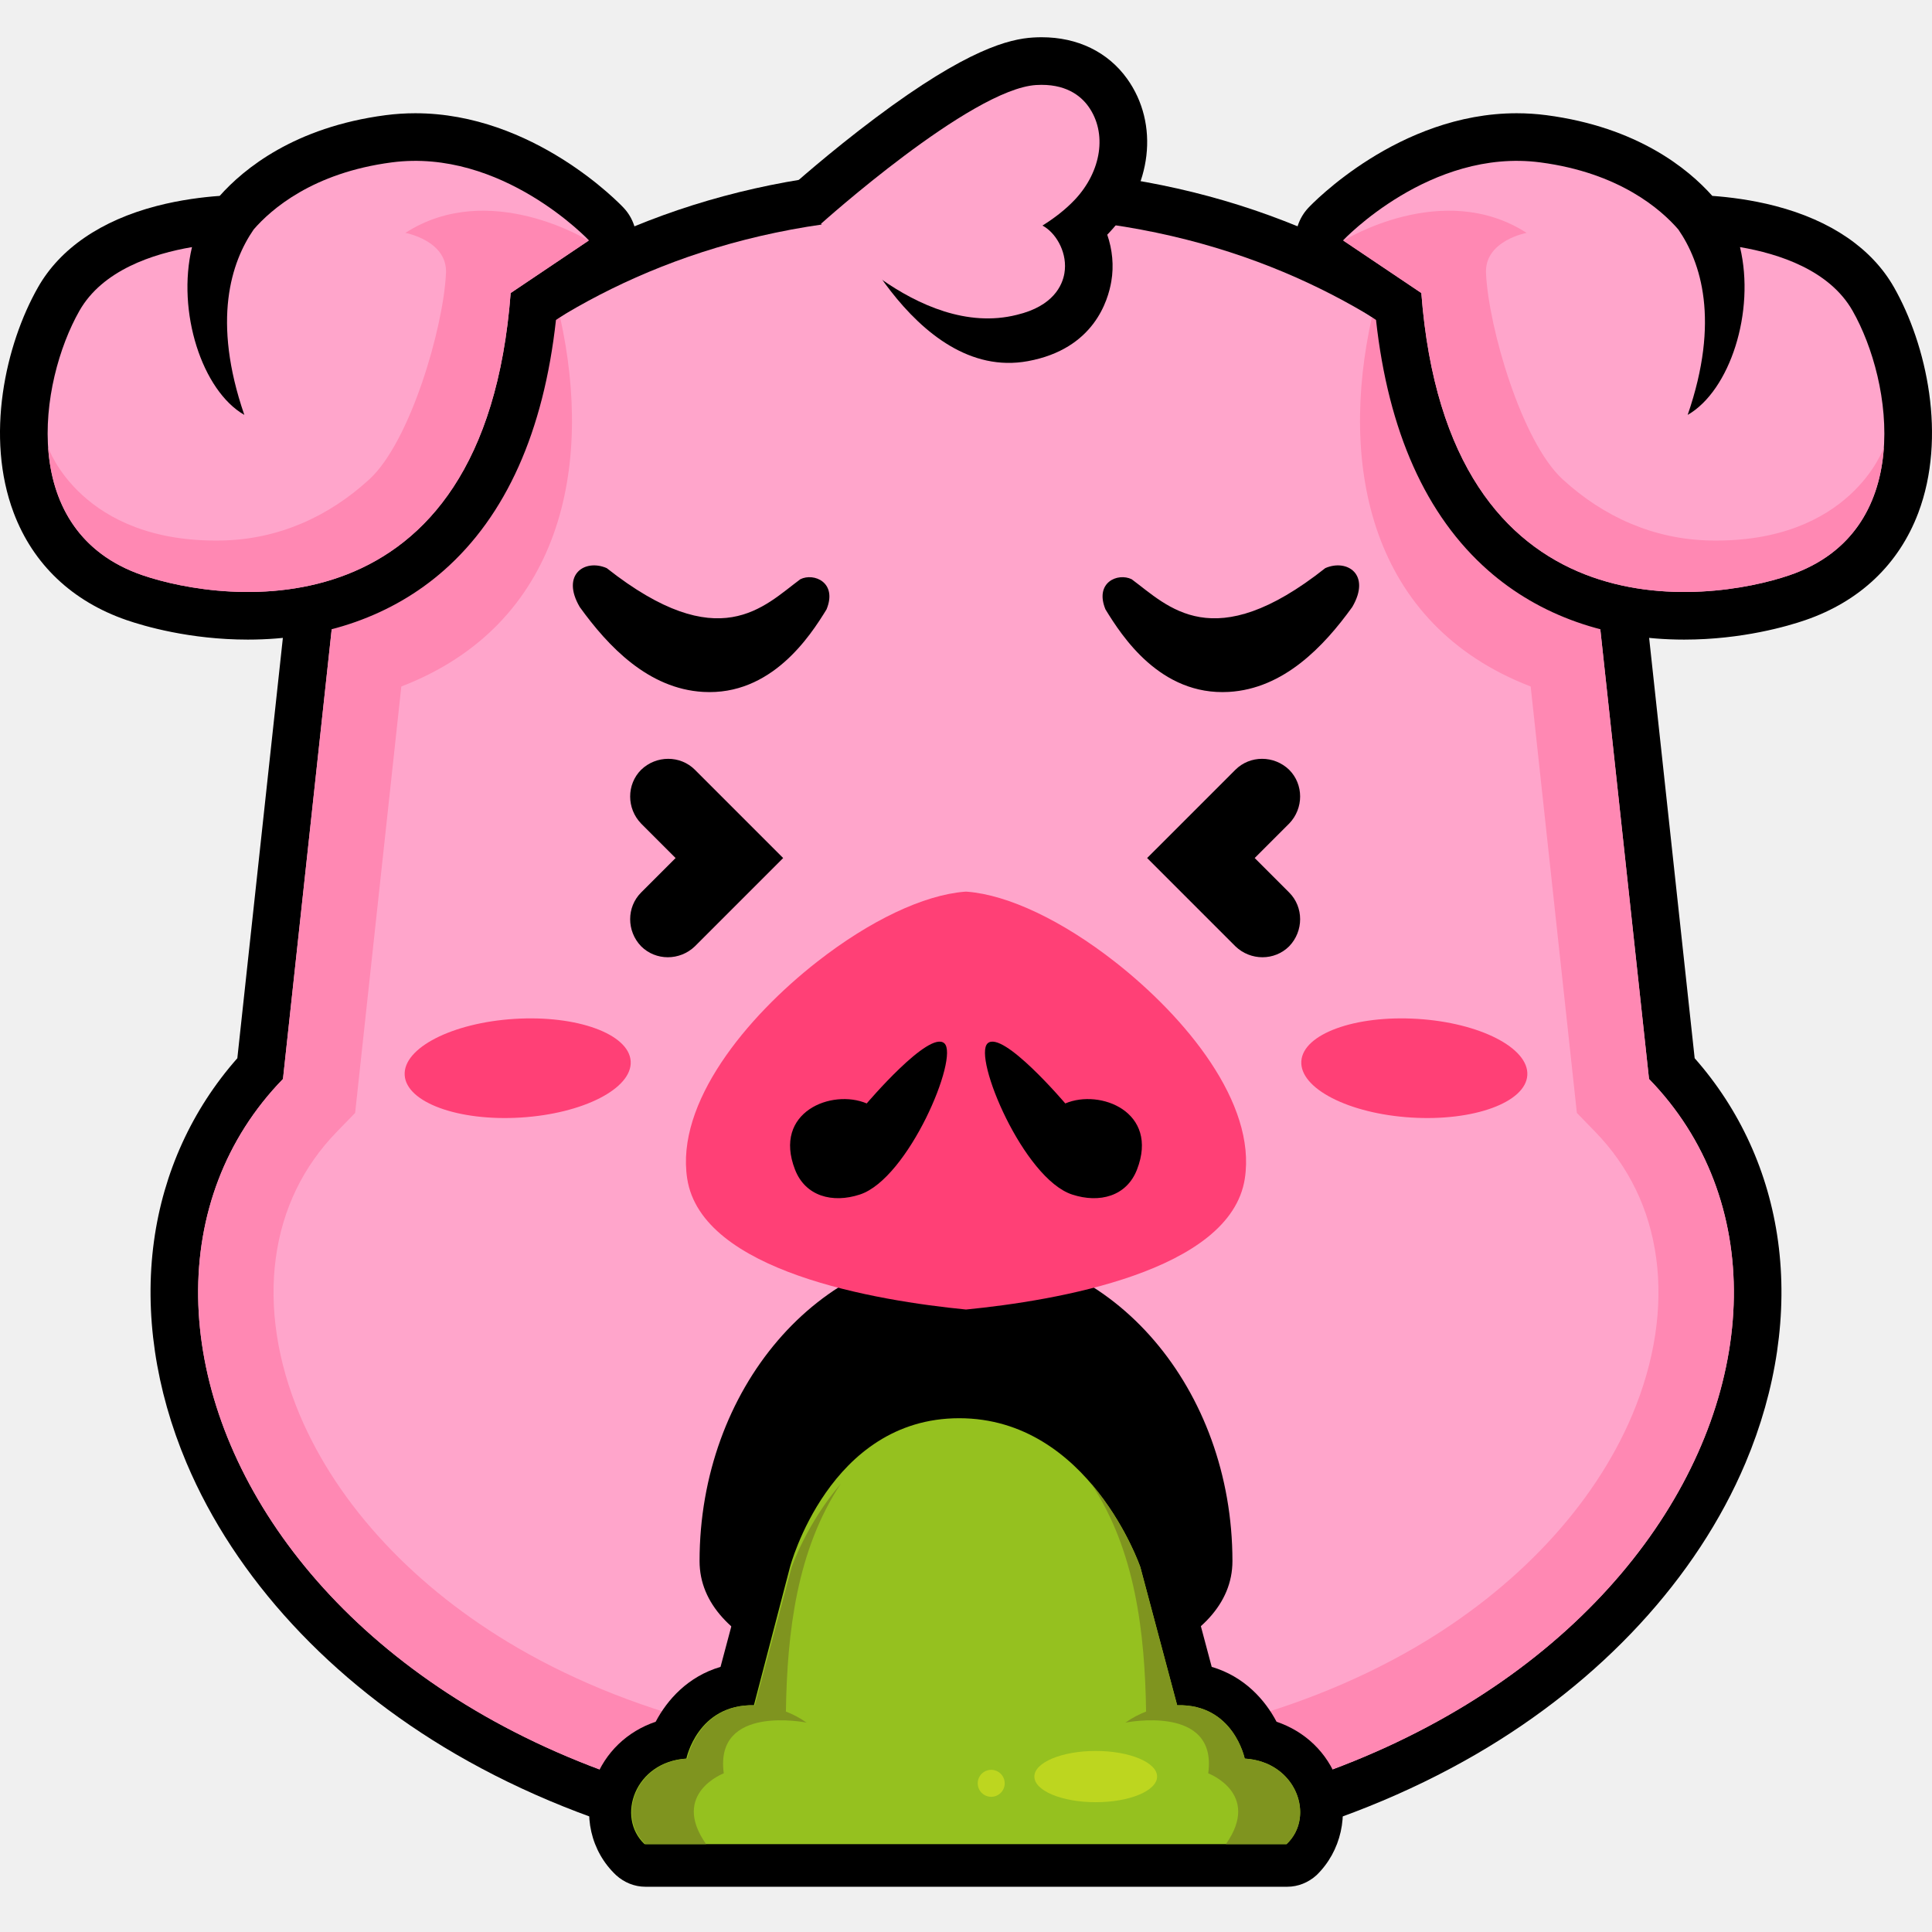
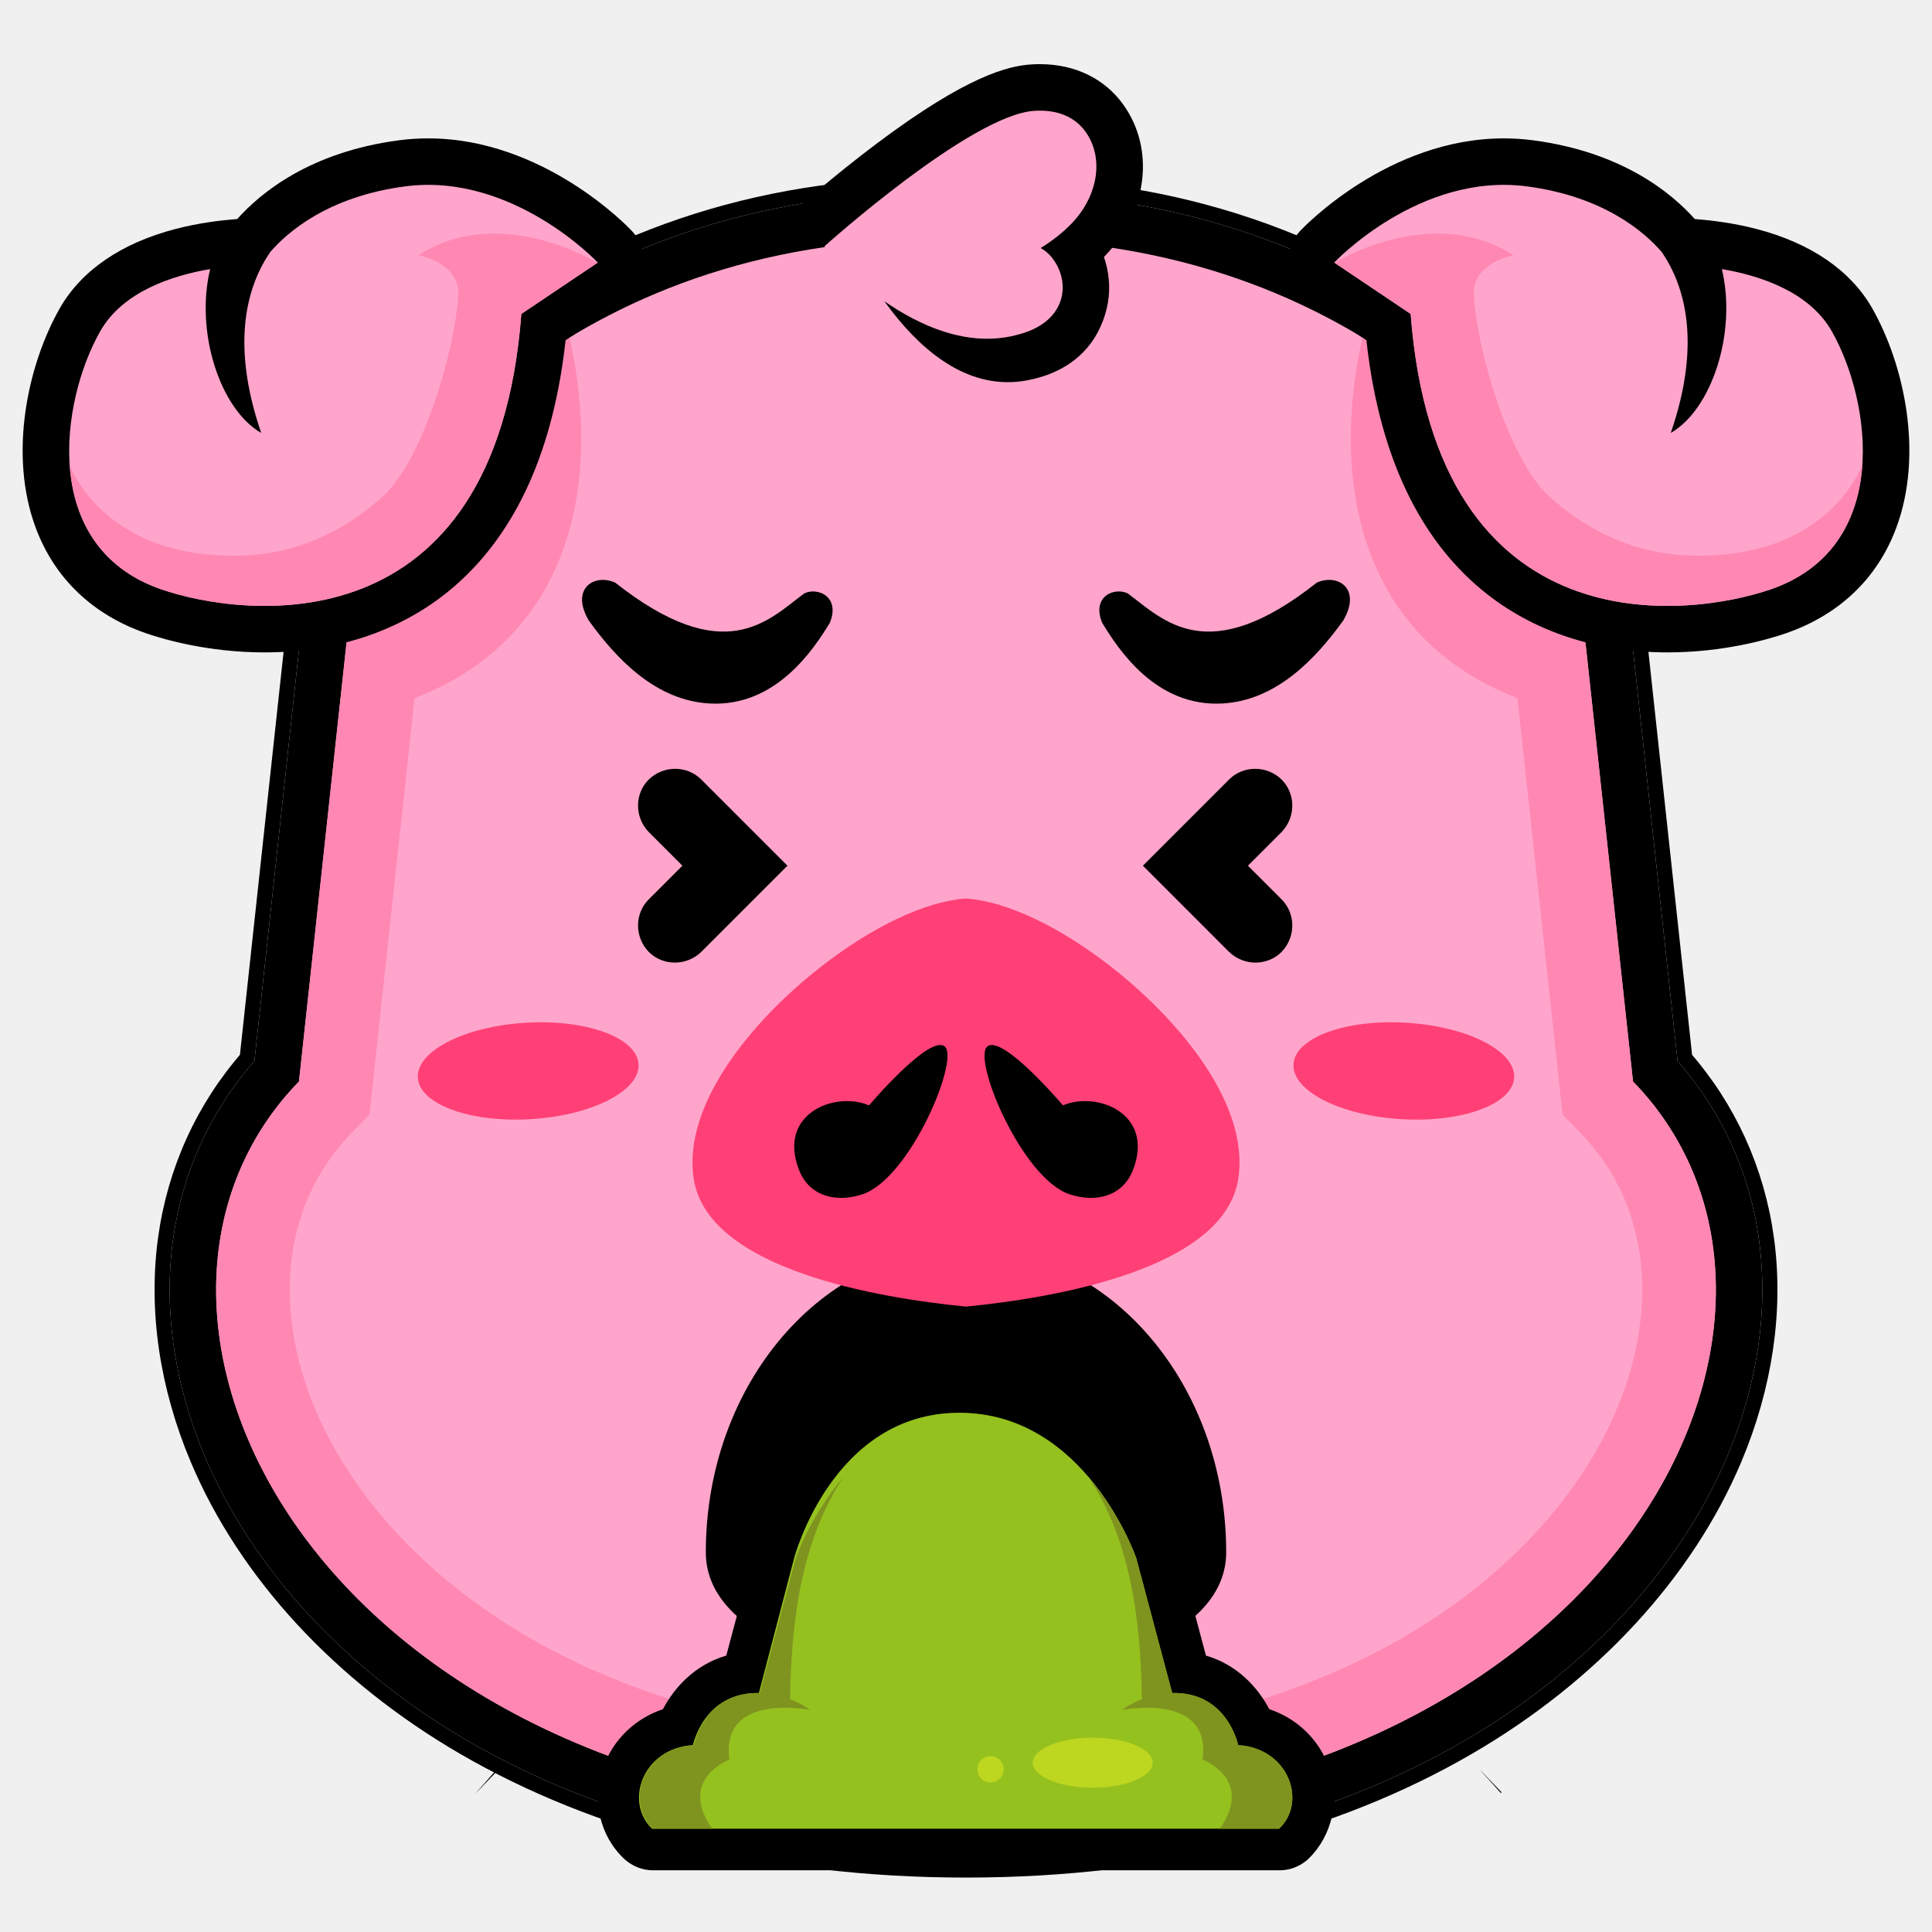
- <svg xmlns="http://www.w3.org/2000/svg" width="512" height="512" viewBox="0 0 512 512" fill="none">
-   <g clip-path="url(#clip0_1101_125)">
-     <path d="M398.446 475.947L398.443 475.95L398.437 475.956L398.446 475.947Z" fill="black" />
-     <path d="M125.872 475.956L125.867 475.95L125.862 475.947L125.872 475.956Z" fill="black" />
-     <path d="M471.2 328.95C468.71 310.707 461.097 294.027 449.103 280.438L433.887 139.974C433.717 138.399 433.251 136.87 432.514 135.468C432.091 134.661 421.882 115.476 399.322 95.011C386.161 83.072 371.412 73.047 355.483 65.215C335.614 55.444 313.875 49.091 290.872 46.33C279.173 44.925 267.44 44.211 256.003 44.209H255.999C244.562 44.211 232.829 44.924 221.129 46.33C198.127 49.091 176.389 55.445 156.519 65.215C140.589 73.047 125.839 83.071 112.679 95.011C90.119 115.476 79.91 134.661 79.487 135.468C78.751 136.87 78.285 138.399 78.114 139.974L62.897 280.438C50.903 294.027 43.29 310.707 40.8 328.95C38.214 347.894 41.198 368.208 49.431 387.696C62.316 418.2 87.642 445.598 120.745 464.845C138.714 475.292 158.904 483.402 180.757 488.95C204.109 494.879 229.425 497.884 256.001 497.884C282.577 497.884 307.894 494.879 331.246 488.95C353.098 483.403 373.288 475.292 391.257 464.845C424.359 445.598 449.686 418.2 462.571 387.696C470.802 368.208 473.786 347.894 471.2 328.95Z" fill="black" />
-     <path d="M437.008 285.944L421.343 141.334C421.343 141.334 384.007 70.221 289.368 58.858C277.662 57.452 266.545 56.83 256.001 56.828C245.457 56.83 234.34 57.452 222.634 58.858C127.995 70.221 90.659 141.334 90.659 141.334L74.992 285.944C13.475 349.2 79.602 485.266 256 485.266C432.398 485.266 498.525 349.201 437.008 285.944Z" fill="#FFA5CB" />
-     <path d="M437.009 285.944L421.343 141.334C421.343 141.334 404.158 108.623 363.577 84.026C354.779 123.486 362.994 165.48 405.645 181.927L417.147 288.096L417.888 294.939L422.686 299.872C431.677 309.117 437.133 320.384 438.905 333.358C440.7 346.508 438.5 360.911 432.543 375.012C422.389 399.051 401.908 420.947 374.872 436.666C342.668 455.391 301.562 465.288 256 465.288C210.438 465.288 169.333 455.391 137.128 436.666C110.093 420.947 89.612 399.052 79.458 375.012C73.501 360.911 71.303 346.508 73.096 333.358C74.868 320.384 80.324 309.117 89.315 299.872L94.113 294.939L94.854 288.096L99.502 245.183L106.355 181.927C149.006 165.48 157.221 123.486 148.423 84.026C107.842 108.622 90.657 141.334 90.657 141.334L80.76 232.692L74.991 285.944C13.474 349.2 79.601 485.266 255.999 485.266C432.399 485.266 498.525 349.201 437.009 285.944Z" fill="#FF88B3" />
-     <path d="M167.138 281.238C167.583 288.461 154.537 295.142 137.999 296.162C121.46 297.184 107.692 292.157 107.246 284.937C106.8 277.717 119.846 271.035 136.384 270.013C152.923 268.991 166.692 274.018 167.138 281.238Z" fill="#FF4076" />
-     <path d="M375.615 270.013C392.154 271.035 405.199 277.716 404.754 284.937C404.308 292.157 390.539 297.184 374.001 296.162C357.462 295.142 344.418 288.461 344.864 281.238C345.308 274.018 359.078 268.991 375.615 270.013Z" fill="#FF4076" />
-     <path d="M185.391 413.703C185.391 368.096 217.004 331.126 256 331.126C294.996 331.126 326.609 368.097 326.609 413.703C326.609 459.308 185.391 459.309 185.391 413.703Z" fill="black" />
-     <path d="M358.363 160.862C363.41 152.24 356.996 148.034 351.212 150.558C321.455 174.111 309.573 160.652 299.9 153.502C296.219 151.714 290.016 154.343 292.96 161.493C297.271 168.538 307.47 184.416 325.661 183.364C340.172 182.523 350.792 171.377 358.363 160.862Z" fill="black" />
-     <path d="M186.339 183.364C204.424 184.416 214.729 168.538 219.04 161.493C221.984 154.343 215.675 151.714 212.1 153.502C202.427 160.652 190.65 174.111 160.788 150.558C155.004 148.034 148.59 152.24 153.637 160.862C161.208 171.377 171.828 182.523 186.339 183.364Z" fill="black" />
-     <path d="M295.483 254.902C281.5 243.955 267.228 237.179 256.33 236.311C256.223 236.302 256.108 236.308 256.001 236.3C255.893 236.308 255.779 236.302 255.672 236.311C244.774 237.179 230.502 243.955 216.519 254.902C197.849 269.519 179.008 292.285 182.117 312.36C185.934 337.032 232.4 344.718 256.002 347.038C279.604 344.718 326.069 337.033 329.887 312.36C332.994 292.285 314.153 269.519 295.483 254.902Z" fill="#FF4076" />
-     <path d="M250.265 276.491C246.282 272.871 229.689 292.424 229.689 292.424C220.471 288.493 204.745 294.644 210.685 309.952C213.423 317.015 220.598 318.945 227.865 316.565C240.763 312.344 254.248 280.109 250.265 276.491Z" fill="black" />
-     <path d="M284.135 316.565C291.402 318.945 298.578 317.015 301.315 309.952C307.255 294.644 291.529 288.492 282.311 292.424C282.311 292.424 265.718 272.871 261.735 276.491C257.752 280.109 271.237 312.344 284.135 316.565Z" fill="black" />
-     <path d="M293.975 61.628C305.33 49.593 307.266 32.833 298.692 20.86C293.601 13.769 285.565 9.869 276.052 9.869C275.314 9.869 274.556 9.892 273.8 9.939C267.549 10.325 256.424 12.949 232.049 31.208C219.858 40.341 209.918 49.221 209.194 49.871L222.716 54.483C222.716 54.483 241.83 101.331 272.415 95.704C289.965 92.475 293.647 79.574 294.505 74.606C295.225 70.446 294.797 66.147 293.431 62.194C293.614 62.005 293.796 61.817 293.975 61.628Z" fill="black" />
-     <path d="M217.6 59.282C217.6 59.282 257.315 23.598 274.575 22.532C282.325 22.056 286.386 25.352 288.434 28.206C293.446 35.204 291.955 45.382 284.806 52.959C282.242 55.671 279.201 57.942 276.27 59.773L276.93 60.176C280.098 62.23 282.976 67.234 282.072 72.459C281.535 75.566 279.186 81.123 269.476 83.434C243.142 90.087 217.202 59.594 217.6 59.282Z" fill="#FFA5CB" />
-     <path d="M401.941 30.012C404.585 30.012 407.246 30.185 409.853 30.528C433.948 33.694 447.404 44.749 453.775 51.912C458.116 52.221 464.153 52.941 470.502 54.593C485.22 58.424 496.083 65.865 501.915 76.115C510.603 91.382 515.965 115.796 508.361 135.926C503.213 149.553 492.852 159.383 478.4 164.35C473.891 165.9 461.743 169.502 446.326 169.502C425.966 169.502 408.007 163.166 394.389 151.179C377.901 136.666 367.915 114.348 364.661 84.787L348.885 74.183C345.812 72.116 343.8 68.803 343.386 65.123C342.972 61.443 344.196 57.765 346.732 55.068C347.694 54.043 370.649 30.012 401.941 30.012Z" fill="black" />
-     <path d="M408.21 43.038C429.159 45.791 440.198 55.519 444.774 60.812C450.713 69.422 455.894 84.892 447.252 109.951C458.438 103.525 465.224 82.597 461.118 65.484C471.445 67.239 484.822 71.589 490.949 82.355C501.654 101.167 507.585 140.975 474.299 152.416C452.598 159.873 383.659 169.272 376.669 77.653L355.924 63.708C355.924 63.71 378.974 39.197 408.21 43.038Z" fill="#FFA5CB" />
-     <path d="M453.274 143.239C438.271 142.953 424.948 136.965 414.112 127.018C403.237 117.035 394.449 86.688 393.807 72.365C393.421 63.759 404.569 61.717 404.569 61.717C382.313 47.378 356.028 63.78 356.028 63.78L376.669 77.655C383.659 169.274 452.598 159.875 474.299 152.418C491.57 146.482 498.268 132.906 499.234 118.592C499.234 118.591 490.503 143.949 453.274 143.239Z" fill="#FF88B3" />
-     <path d="M110.059 30.012C107.415 30.012 104.754 30.185 102.147 30.528C78.052 33.694 64.595 44.749 58.224 51.912C53.883 52.221 47.846 52.941 41.497 54.593C26.779 58.424 15.916 65.865 10.084 76.115C1.396 91.382 -3.966 115.796 3.638 135.926C8.786 149.553 19.147 159.383 33.599 164.35C38.108 165.9 50.256 169.502 65.673 169.502C86.033 169.502 103.992 163.166 117.61 151.179C134.098 136.666 144.084 114.348 147.338 84.787L163.113 74.183C166.187 72.116 168.198 68.803 168.613 65.123C169.027 61.443 167.803 57.765 165.267 55.068C164.307 54.043 141.351 30.012 110.059 30.012Z" fill="black" />
-     <path d="M103.79 43.038C82.841 45.791 71.802 55.519 67.226 60.812C61.287 69.422 56.106 84.892 64.748 109.951C53.562 103.525 46.776 82.597 50.882 65.484C40.555 67.239 27.178 71.589 21.051 82.355C10.346 101.168 4.416 140.976 37.701 152.417C59.402 159.874 128.341 169.273 135.331 77.653L156.076 63.709C156.076 63.71 133.026 39.197 103.79 43.038Z" fill="#FFA5CB" />
-     <path d="M58.726 143.239C73.729 142.953 87.052 136.965 97.888 127.018C108.763 117.035 117.551 86.688 118.193 72.365C118.579 63.759 107.431 61.717 107.431 61.717C129.687 47.378 155.972 63.78 155.972 63.78L135.331 77.655C128.341 169.274 59.402 159.875 37.701 152.418C20.43 146.482 13.732 132.906 12.766 118.592C12.766 118.591 21.497 143.949 58.726 143.239Z" fill="#FF88B3" />
-     <path d="M207.547 227.388L193.293 213.134L184.16 204.001C180.285 200.126 173.92 200.126 169.906 204.001C166.031 207.875 166.031 214.241 169.906 218.255L179.039 227.388L169.906 236.521C166.031 240.396 166.031 246.762 169.906 250.775C173.781 254.65 180.147 254.65 184.16 250.775L193.293 241.642L207.547 227.388Z" fill="black" />
-     <path d="M304 227.388L318.254 213.134L327.387 204.001C331.262 200.126 337.628 200.126 341.641 204.001C345.516 207.875 345.516 214.241 341.641 218.255L332.508 227.388L341.641 236.521C345.516 240.396 345.516 246.762 341.641 250.775C337.767 254.65 331.401 254.65 327.387 250.775L318.254 241.642L304 227.388Z" fill="black" />
-     <path d="M354.469 471.941C351.723 464.416 345.825 458.823 338.3 456.28C335.25 450.484 329.758 444.281 321.115 441.738L313.284 412.349C313.182 412.146 313.182 411.84 313.081 411.637C312.878 411.128 309.014 399.841 300.268 388.655C287.963 372.893 272.099 364.554 254.405 364.554C236.405 364.554 221.05 372.994 209.864 389.062C202.135 400.147 199.084 410.925 198.779 412.349L190.949 441.738C182.304 444.281 176.813 450.484 173.763 456.28C166.237 458.823 160.34 464.416 157.594 471.941C154.34 480.891 156.577 490.653 163.289 496.957C165.425 498.89 168.17 500.008 171.018 500.008H341.149C343.996 500.008 346.741 498.889 348.877 496.957C355.385 490.653 357.621 480.89 354.469 471.941Z" fill="black" />
-     <path d="M199.795 451.907C184.846 451.602 181.897 466.043 181.897 466.043C168.271 466.856 163.186 481.499 170.812 488.72H340.944C348.672 481.499 343.588 466.856 329.859 466.043C329.859 466.043 326.909 451.5 311.961 451.907L302.199 415.299C302.199 415.299 288.674 375.843 254.201 375.843C219.728 375.843 209.355 415.299 209.355 415.299L199.795 451.907Z" fill="#95C11F" />
-     <path d="M343.16 474.372C343.16 474.371 343.159 474.37 343.159 474.369C343.052 474.152 342.938 473.937 342.819 473.725C342.793 473.677 342.768 473.631 342.741 473.585C342.63 473.392 342.516 473.202 342.396 473.014C342.356 472.951 342.314 472.888 342.272 472.825C342.155 472.647 342.036 472.47 341.91 472.298C341.86 472.231 341.809 472.164 341.758 472.098C341.37 471.583 340.945 471.089 340.48 470.62C340.375 470.512 340.271 470.405 340.161 470.302C340.051 470.197 339.935 470.096 339.82 469.993C339.695 469.883 339.57 469.772 339.442 469.665C339.328 469.57 339.212 469.478 339.094 469.386C338.954 469.277 338.811 469.17 338.667 469.064C338.551 468.98 338.436 468.897 338.318 468.817C338.156 468.707 337.989 468.6 337.821 468.495C337.711 468.426 337.603 468.356 337.49 468.29C337.275 468.162 337.052 468.04 336.827 467.923C336.756 467.885 336.687 467.844 336.615 467.808C336.315 467.657 336.007 467.514 335.691 467.38C335.602 467.341 335.507 467.308 335.417 467.271C335.186 467.177 334.951 467.086 334.711 467.001C334.589 466.959 334.465 466.919 334.341 466.879C334.124 466.809 333.903 466.741 333.679 466.678C333.545 466.64 333.41 466.605 333.273 466.57C333.047 466.514 332.818 466.461 332.585 466.412C332.449 466.383 332.313 466.354 332.174 466.327C331.921 466.28 331.663 466.241 331.402 466.204C331.28 466.187 331.161 466.167 331.036 466.152C330.651 466.106 330.259 466.067 329.859 466.044C329.859 466.044 326.909 451.501 311.961 451.908L302.199 415.3C302.199 415.3 298.243 403.775 289.168 393.183C300.82 410.732 303.401 432.452 303.728 453.578C301.986 454.252 300.112 455.188 298.244 456.515C298.244 456.515 322.727 451.511 320.193 469.949C320.193 469.949 334.342 475.279 324.872 488.72H340.945C344.978 484.951 345.514 479.163 343.16 474.372Z" fill="#7F941F" />
-     <path d="M168.84 474.372C168.84 474.371 168.841 474.37 168.841 474.369C168.948 474.152 169.062 473.937 169.181 473.725C169.207 473.677 169.232 473.631 169.259 473.585C169.37 473.392 169.484 473.202 169.604 473.014C169.644 472.951 169.686 472.888 169.728 472.825C169.845 472.647 169.964 472.47 170.09 472.298C170.14 472.231 170.191 472.164 170.242 472.098C170.63 471.583 171.055 471.089 171.52 470.62C171.625 470.512 171.729 470.405 171.839 470.302C171.949 470.197 172.065 470.096 172.18 469.993C172.305 469.883 172.43 469.772 172.558 469.665C172.671 469.57 172.788 469.478 172.906 469.386C173.046 469.277 173.189 469.17 173.334 469.064C173.45 468.98 173.565 468.897 173.683 468.817C173.845 468.707 174.012 468.6 174.18 468.495C174.29 468.426 174.398 468.356 174.511 468.29C174.726 468.162 174.949 468.04 175.174 467.923C175.246 467.885 175.314 467.844 175.386 467.808C175.686 467.657 175.994 467.514 176.31 467.38C176.399 467.341 176.494 467.308 176.584 467.271C176.815 467.177 177.05 467.086 177.29 467.001C177.412 466.959 177.536 466.919 177.66 466.879C177.877 466.809 178.098 466.741 178.322 466.678C178.456 466.64 178.591 466.605 178.728 466.57C178.954 466.514 179.183 466.461 179.416 466.412C179.552 466.383 179.688 466.354 179.827 466.327C180.08 466.28 180.338 466.241 180.599 466.204C180.721 466.187 180.841 466.167 180.965 466.152C181.35 466.106 181.742 466.067 182.142 466.044C182.142 466.044 185.092 451.501 200.04 451.908L209.802 415.3C209.802 415.3 213.758 403.775 222.833 393.183C211.182 410.732 208.6 432.452 208.273 453.578C210.015 454.252 211.889 455.188 213.757 456.515C213.757 456.515 189.275 451.511 191.808 469.949C191.808 469.949 177.659 475.279 187.129 488.72H171.056C167.023 484.951 166.486 479.163 168.84 474.372Z" fill="#7F941F" />
-     <path d="M290.381 477.602C299.362 477.602 306.643 474.561 306.643 470.811C306.643 467.061 299.362 464.021 290.381 464.021C281.399 464.021 274.118 467.061 274.118 470.811C274.118 474.561 281.399 477.602 290.381 477.602Z" fill="#BDD61F" />
-     <path d="M262.682 476.171C264.656 476.171 266.256 474.571 266.256 472.597C266.256 470.624 264.656 469.023 262.682 469.023C260.708 469.023 259.108 470.624 259.108 472.597C259.108 474.571 260.708 476.171 262.682 476.171Z" fill="#BDD61F" />
-   </g>
-   <defs>
-     <clipPath id="clip0_1101_125">
-       <rect width="512" height="512" fill="white" />
-     </clipPath>
-   </defs>
+ <svg xmlns="http://www.w3.org/2000/svg" width="256" height="256" viewBox="0 0 256 256" fill="none">
+   <mask id="path-1-outside-1_1101_125" maskUnits="userSpaceOnUse" x="195.549" y="234.076" width="4" height="4" fill="black">
+     <rect fill="white" x="195.549" y="234.076" width="4" height="4" />
+     <path d="M197.554 236.076L197.552 236.078L197.549 236.081L197.554 236.076Z" />
+   </mask>
+   <path d="M197.554 236.076L197.552 236.078L197.549 236.081L197.554 236.076Z" fill="black" />
+   <path d="M197.554 236.076L197.552 236.078L197.549 236.081L197.554 236.076Z" stroke="black" stroke-width="4" mask="url(#path-1-outside-1_1101_125)" />
+   <mask id="path-2-outside-2_1101_125" maskUnits="userSpaceOnUse" x="62.457" y="234.076" width="4" height="4" fill="black">
+     <rect fill="white" x="62.457" y="234.076" width="4" height="4" />
+     <path d="M64.462 236.081L64.459 236.078L64.457 236.076L64.462 236.081Z" />
+   </mask>
+   <path d="M64.462 236.081L64.459 236.078L64.457 236.076L64.462 236.081Z" fill="black" />
+   <path d="M64.462 236.081L64.459 236.078L64.457 236.076L64.462 236.081Z" stroke="black" stroke-width="4" mask="url(#path-2-outside-2_1101_125)" />
+   <mask id="path-3-outside-3_1101_125" maskUnits="userSpaceOnUse" x="20.481" y="23.267" width="216" height="226" fill="black">
+     <rect fill="white" x="20.481" y="23.267" width="216" height="226" />
+     <path d="M233.078 164.301C231.862 155.393 228.145 147.249 222.289 140.613L214.859 72.028C214.776 71.259 214.548 70.512 214.188 69.827C213.982 69.433 208.997 60.066 197.982 50.073C191.555 44.243 184.353 39.349 176.576 35.524C166.874 30.753 156.26 27.651 145.027 26.303C139.315 25.617 133.586 25.268 128.002 25.267H128C122.415 25.268 116.686 25.616 110.974 26.303C99.742 27.651 89.128 30.754 79.425 35.524C71.648 39.349 64.445 44.243 58.019 50.073C47.004 60.066 42.019 69.433 41.813 69.827C41.453 70.512 41.226 71.259 41.142 72.028L33.712 140.613C27.855 147.249 24.138 155.393 22.922 164.301C21.66 173.551 23.117 183.47 27.137 192.985C33.428 207.88 45.794 221.258 61.958 230.656C70.732 235.757 80.59 239.716 91.261 242.426C102.663 245.32 115.024 246.788 128.001 246.788C140.978 246.788 153.339 245.32 164.741 242.426C175.411 239.717 185.27 235.757 194.044 230.656C210.207 221.258 222.573 207.88 228.865 192.985C232.884 183.47 234.341 173.551 233.078 164.301Z" />
+   </mask>
+   <path d="M233.078 164.301C231.862 155.393 228.145 147.249 222.289 140.613L214.859 72.028C214.776 71.259 214.548 70.512 214.188 69.827C213.982 69.433 208.997 60.066 197.982 50.073C191.555 44.243 184.353 39.349 176.576 35.524C166.874 30.753 156.26 27.651 145.027 26.303C139.315 25.617 133.586 25.268 128.002 25.267H128C122.415 25.268 116.686 25.616 110.974 26.303C99.742 27.651 89.128 30.754 79.425 35.524C71.648 39.349 64.445 44.243 58.019 50.073C47.004 60.066 42.019 69.433 41.813 69.827C41.453 70.512 41.226 71.259 41.142 72.028L33.712 140.613C27.855 147.249 24.138 155.393 22.922 164.301C21.66 173.551 23.117 183.47 27.137 192.985C33.428 207.88 45.794 221.258 61.958 230.656C70.732 235.757 80.59 239.716 91.261 242.426C102.663 245.32 115.024 246.788 128.001 246.788C140.978 246.788 153.339 245.32 164.741 242.426C175.411 239.717 185.27 235.757 194.044 230.656C210.207 221.258 222.573 207.88 228.865 192.985C232.884 183.47 234.341 173.551 233.078 164.301Z" fill="black" />
+   <path d="M233.078 164.301C231.862 155.393 228.145 147.249 222.289 140.613L214.859 72.028C214.776 71.259 214.548 70.512 214.188 69.827C213.982 69.433 208.997 60.066 197.982 50.073C191.555 44.243 184.353 39.349 176.576 35.524C166.874 30.753 156.26 27.651 145.027 26.303C139.315 25.617 133.586 25.268 128.002 25.267H128C122.415 25.268 116.686 25.616 110.974 26.303C99.742 27.651 89.128 30.754 79.425 35.524C71.648 39.349 64.445 44.243 58.019 50.073C47.004 60.066 42.019 69.433 41.813 69.827C41.453 70.512 41.226 71.259 41.142 72.028L33.712 140.613C27.855 147.249 24.138 155.393 22.922 164.301C21.66 173.551 23.117 183.47 27.137 192.985C33.428 207.88 45.794 221.258 61.958 230.656C70.732 235.757 80.59 239.716 91.261 242.426C102.663 245.32 115.024 246.788 128.001 246.788C140.978 246.788 153.339 245.32 164.741 242.426C175.411 239.717 185.27 235.757 194.044 230.656C210.207 221.258 222.573 207.88 228.865 192.985C232.884 183.47 234.341 173.551 233.078 164.301Z" stroke="black" stroke-width="4" mask="url(#path-3-outside-3_1101_125)" />
+   <path d="M216.383 143.302L208.734 72.692C208.734 72.692 190.504 37.968 144.293 32.42C138.577 31.734 133.149 31.43 128.001 31.429C122.852 31.43 117.424 31.734 111.708 32.42C65.498 37.968 47.268 72.692 47.268 72.692L39.618 143.302C9.58 174.188 41.869 240.627 128 240.627C214.132 240.627 246.42 174.189 216.383 143.302Z" fill="#FFA5CB" />
+   <path d="M216.383 143.302L208.734 72.692C208.734 72.692 200.343 56.72 180.528 44.709C176.232 63.977 180.243 84.482 201.069 92.512L206.685 144.352L207.047 147.694L209.39 150.103C213.78 154.617 216.444 160.118 217.309 166.453C218.185 172.874 217.111 179.907 214.203 186.792C209.245 198.53 199.244 209.221 186.043 216.896C170.319 226.039 150.247 230.872 128 230.872C105.753 230.872 85.683 226.039 69.957 216.896C56.757 209.221 46.756 198.53 41.798 186.792C38.89 179.907 37.816 172.874 38.692 166.453C39.557 160.118 42.221 154.617 46.611 150.103L48.954 147.694L49.316 144.352L51.586 123.399L54.932 92.512C75.757 84.482 79.768 63.977 75.473 44.709C55.658 56.719 47.267 72.692 47.267 72.692L42.434 117.3L39.617 143.302C9.58 174.188 41.868 240.627 128 240.627C214.132 240.627 246.42 174.189 216.383 143.302Z" fill="#FF88B3" />
+   <path d="M84.611 141.004C84.828 144.531 78.458 147.793 70.382 148.291C62.307 148.79 55.584 146.335 55.367 142.81C55.149 139.285 61.519 136.022 69.594 135.523C77.67 135.024 84.393 137.479 84.611 141.004Z" fill="#FF4076" />
+   <path d="M186.406 135.523C194.482 136.022 200.851 139.284 200.634 142.81C200.416 146.335 193.693 148.79 185.618 148.291C177.542 147.793 171.173 144.531 171.391 141.004C171.608 137.479 178.331 135.024 186.406 135.523Z" fill="#FF4076" />
+   <path d="M93.523 205.684C93.523 183.415 108.959 165.363 128 165.363C147.041 165.363 162.477 183.416 162.477 205.684C162.477 227.952 93.523 227.952 93.523 205.684Z" fill="black" />
+   <path d="M177.982 82.227C180.446 78.017 177.314 75.963 174.491 77.195C159.961 88.696 154.159 82.124 149.436 78.633C147.639 77.76 144.609 79.044 146.047 82.535C148.152 85.975 153.132 93.728 162.014 93.214C169.1 92.803 174.285 87.361 177.982 82.227Z" fill="black" />
+   <path d="M93.986 93.214C102.817 93.728 107.848 85.975 109.953 82.535C111.391 79.044 108.311 77.76 106.565 78.633C101.841 82.124 96.091 88.696 81.51 77.195C78.686 75.963 75.554 78.017 78.019 82.227C81.715 87.361 86.901 92.803 93.986 93.214Z" fill="black" />
+   <path d="M147.279 128.145C140.451 122.799 133.483 119.491 128.161 119.067C128.109 119.063 128.053 119.065 128.001 119.062C127.948 119.065 127.892 119.063 127.84 119.067C122.519 119.491 115.55 122.799 108.722 128.145C99.606 135.282 90.406 146.398 91.925 156.2C93.788 168.247 116.477 172 128.001 173.133C139.526 172 162.214 168.248 164.078 156.2C165.595 146.398 156.395 135.282 147.279 128.145Z" fill="#FF4076" />
+   <path d="M125.2 138.686C123.255 136.919 115.153 146.466 115.153 146.466C110.652 144.547 102.974 147.55 105.874 155.024C107.211 158.473 110.714 159.416 114.263 158.253C120.56 156.192 127.145 140.453 125.2 138.686Z" fill="black" />
+   <path d="M141.738 158.253C145.286 159.416 148.79 158.473 150.127 155.024C153.027 147.55 145.348 144.546 140.848 146.466C140.848 146.466 132.745 136.919 130.8 138.686C128.856 140.453 135.44 156.192 141.738 158.253Z" fill="black" />
+   <path d="M146.542 33.773C152.087 27.897 153.033 19.713 148.846 13.867C146.36 10.404 142.436 8.5 137.791 8.5C137.431 8.5 137.061 8.511 136.691 8.534C133.639 8.722 128.207 10.004 116.306 18.919C110.353 23.379 105.5 27.715 105.146 28.032L111.748 30.284C111.748 30.284 121.081 53.159 136.015 50.412C144.585 48.835 146.382 42.535 146.801 40.11C147.153 38.078 146.944 35.979 146.277 34.049C146.366 33.957 146.455 33.865 146.542 33.773Z" fill="black" />
+   <path d="M109.25 32.627C109.25 32.627 128.643 15.203 137.07 14.683C140.854 14.45 142.837 16.06 143.837 17.453C146.284 20.87 145.556 25.84 142.065 29.54C140.814 30.864 139.329 31.973 137.897 32.867L138.22 33.064C139.767 34.067 141.172 36.51 140.731 39.061C140.469 40.578 139.322 43.292 134.58 44.42C121.722 47.669 109.056 32.78 109.25 32.627Z" fill="#FFA5CB" />
+   <path d="M199.26 18.335C200.551 18.335 201.851 18.42 203.124 18.587C214.889 20.133 221.459 25.531 224.57 29.029C226.69 29.18 229.637 29.531 232.737 30.338C239.924 32.208 245.228 35.842 248.076 40.847C252.318 48.301 254.936 60.222 251.223 70.051C248.709 76.705 243.651 81.504 236.594 83.93C234.392 84.687 228.46 86.446 220.933 86.446C210.991 86.446 202.222 83.352 195.573 77.499C187.522 70.412 182.646 59.515 181.057 45.081L173.354 39.903C171.854 38.894 170.871 37.276 170.669 35.479C170.467 33.682 171.065 31.886 172.303 30.57C172.773 30.069 183.981 18.335 199.26 18.335Z" fill="black" />
+   <path d="M202.321 24.696C212.551 26.04 217.94 30.79 220.175 33.374C223.075 37.579 225.604 45.132 221.385 57.368C226.847 54.23 230.16 44.011 228.155 35.655C233.198 36.512 239.73 38.636 242.721 43.893C247.948 53.079 250.844 72.516 234.591 78.103C223.995 81.744 190.334 86.333 186.921 41.597L176.791 34.788C176.791 34.789 188.046 22.82 202.321 24.696Z" fill="#FFA5CB" />
+   <path d="M224.325 73.622C216.999 73.482 210.494 70.558 205.203 65.701C199.893 60.827 195.602 46.009 195.289 39.015C195.1 34.813 200.544 33.816 200.544 33.816C189.677 26.815 176.842 34.824 176.842 34.824L186.921 41.598C190.334 86.334 223.995 81.745 234.591 78.104C243.024 75.205 246.295 68.576 246.766 61.587C246.766 61.587 242.504 73.969 224.325 73.622Z" fill="#FF88B3" />
+   <path d="M56.74 18.335C55.449 18.335 54.15 18.42 52.877 18.587C41.112 20.133 34.541 25.531 31.43 29.029C29.31 29.18 26.363 29.531 23.263 30.338C16.076 32.208 10.772 35.842 7.924 40.847C3.682 48.301 1.064 60.222 4.777 70.051C7.291 76.705 12.349 81.504 19.406 83.93C21.608 84.687 27.54 86.446 35.067 86.446C45.009 86.446 53.778 83.352 60.427 77.499C68.478 70.412 73.354 59.515 74.943 45.081L82.646 39.903C84.146 38.894 85.129 37.276 85.331 35.479C85.533 33.682 84.936 31.886 83.697 30.57C83.228 30.069 72.019 18.335 56.74 18.335Z" fill="black" />
+   <path d="M53.679 24.696C43.45 26.04 38.06 30.79 35.826 33.374C32.926 37.579 30.396 45.132 34.615 57.368C29.154 54.23 25.84 44.011 27.845 35.655C22.803 36.512 16.271 38.636 13.279 43.893C8.052 53.079 5.157 72.517 21.409 78.103C32.005 81.744 65.667 86.334 69.08 41.598L79.209 34.789C79.209 34.789 67.955 22.82 53.679 24.696Z" fill="#FFA5CB" />
+   <path d="M31.675 73.622C39.001 73.482 45.506 70.558 50.797 65.701C56.107 60.827 60.398 46.009 60.712 39.015C60.9 34.813 55.457 33.816 55.457 33.816C66.324 26.815 79.158 34.824 79.158 34.824L69.08 41.598C65.667 86.334 32.005 81.745 21.409 78.104C12.976 75.205 9.706 68.576 9.234 61.587C9.234 61.587 13.497 73.969 31.675 73.622Z" fill="#FF88B3" />
+   <path d="M104.342 114.71L97.382 107.75L92.922 103.29C91.03 101.399 87.922 101.399 85.962 103.29C84.07 105.182 84.07 108.291 85.962 110.25L90.422 114.71L85.962 119.17C84.07 121.062 84.07 124.17 85.962 126.13C87.854 128.022 90.963 128.022 92.922 126.13L97.382 121.67L104.342 114.71Z" fill="black" />
+   <path d="M151.438 114.71L158.398 107.75L162.857 103.29C164.749 101.399 167.857 101.399 169.817 103.29C171.709 105.182 171.709 108.291 169.817 110.25L165.358 114.71L169.817 119.17C171.709 121.062 171.709 124.17 169.817 126.13C167.925 128.022 164.817 128.022 162.857 126.13L158.398 121.67L151.438 114.71Z" fill="black" />
+   <path d="M176.081 234.121C174.74 230.446 171.86 227.715 168.186 226.474C166.696 223.643 164.015 220.615 159.794 219.373L155.971 205.023C155.921 204.924 155.921 204.775 155.872 204.675C155.773 204.427 153.886 198.915 149.615 193.454C143.607 185.757 135.861 181.685 127.221 181.685C118.433 181.685 110.935 185.807 105.473 193.652C101.699 199.065 100.209 204.328 100.06 205.023L96.237 219.373C92.016 220.615 89.335 223.643 87.846 226.474C84.171 227.715 81.291 230.446 79.951 234.121C78.362 238.49 79.454 243.257 82.731 246.336C83.774 247.279 85.115 247.825 86.505 247.825H169.577C170.967 247.825 172.308 247.279 173.35 246.336C176.528 243.257 177.62 238.49 176.081 234.121Z" fill="black" />
+   <path d="M100.556 224.338C93.257 224.189 91.817 231.24 91.817 231.24C85.164 231.638 82.681 238.788 86.405 242.313H169.477C173.25 238.788 170.768 231.638 164.064 231.24C164.064 231.24 162.624 224.14 155.325 224.338L150.558 206.463C150.558 206.463 143.954 187.197 127.122 187.197C110.289 187.197 105.224 206.463 105.224 206.463L100.556 224.338Z" fill="#95C11F" />
+   <path d="M170.559 235.308C170.559 235.307 170.558 235.307 170.558 235.306C170.506 235.2 170.45 235.095 170.392 234.991C170.38 234.968 170.367 234.946 170.354 234.923C170.3 234.829 170.244 234.736 170.186 234.644C170.166 234.614 170.145 234.583 170.125 234.552C170.068 234.465 170.01 234.379 169.948 234.295C169.924 234.262 169.899 234.229 169.874 234.197C169.685 233.946 169.477 233.704 169.25 233.475C169.199 233.423 169.148 233.371 169.095 233.32C169.041 233.269 168.984 233.22 168.928 233.169C168.867 233.115 168.806 233.061 168.743 233.009C168.688 232.963 168.631 232.918 168.573 232.873C168.505 232.82 168.435 232.767 168.365 232.716C168.308 232.675 168.252 232.634 168.194 232.595C168.115 232.541 168.034 232.489 167.952 232.438C167.898 232.404 167.845 232.37 167.79 232.338C167.685 232.275 167.576 232.216 167.466 232.158C167.432 232.14 167.398 232.12 167.363 232.102C167.216 232.028 167.066 231.959 166.912 231.893C166.868 231.874 166.822 231.858 166.778 231.84C166.665 231.794 166.551 231.75 166.433 231.709C166.374 231.688 166.313 231.669 166.253 231.649C166.146 231.615 166.039 231.581 165.929 231.55C165.864 231.532 165.798 231.515 165.731 231.498C165.621 231.47 165.509 231.445 165.395 231.421C165.329 231.407 165.262 231.392 165.195 231.379C165.071 231.356 164.945 231.337 164.818 231.319C164.758 231.311 164.7 231.301 164.639 231.294C164.451 231.271 164.26 231.252 164.064 231.241C164.064 231.241 162.624 224.14 155.325 224.339L150.558 206.464C150.558 206.464 148.626 200.837 144.196 195.664C149.885 204.233 151.145 214.839 151.305 225.154C150.454 225.483 149.539 225.94 148.627 226.588C148.627 226.588 160.581 224.145 159.345 233.148C159.345 233.148 166.253 235.75 161.629 242.313H169.477C171.447 240.473 171.708 237.647 170.559 235.308Z" fill="#7F941F" />
+   <path d="M85.442 235.308C85.442 235.307 85.442 235.307 85.442 235.306C85.495 235.2 85.55 235.095 85.608 234.991C85.621 234.968 85.633 234.946 85.647 234.923C85.701 234.829 85.756 234.736 85.815 234.644C85.835 234.614 85.855 234.583 85.876 234.552C85.933 234.465 85.99 234.379 86.052 234.295C86.076 234.262 86.101 234.229 86.126 234.197C86.316 233.946 86.523 233.704 86.75 233.475C86.802 233.423 86.853 233.371 86.906 233.32C86.96 233.269 87.016 233.22 87.073 233.169C87.133 233.115 87.195 233.061 87.257 233.009C87.313 232.963 87.37 232.918 87.427 232.873C87.495 232.82 87.565 232.767 87.636 232.716C87.692 232.675 87.749 232.634 87.806 232.595C87.886 232.541 87.967 232.489 88.049 232.438C88.103 232.404 88.156 232.37 88.211 232.338C88.316 232.275 88.425 232.216 88.534 232.158C88.57 232.14 88.603 232.12 88.638 232.102C88.785 232.028 88.935 231.959 89.089 231.893C89.133 231.874 89.179 231.858 89.223 231.84C89.336 231.794 89.451 231.75 89.568 231.709C89.627 231.688 89.688 231.669 89.748 231.649C89.855 231.615 89.962 231.581 90.072 231.55C90.137 231.532 90.203 231.515 90.27 231.498C90.38 231.47 90.492 231.445 90.606 231.421C90.672 231.407 90.739 231.392 90.806 231.379C90.93 231.356 91.056 231.337 91.183 231.319C91.243 231.311 91.301 231.301 91.362 231.294C91.55 231.271 91.741 231.252 91.937 231.241C91.937 231.241 93.377 224.14 100.676 224.339L105.443 206.464C105.443 206.464 107.375 200.837 111.805 195.664C106.117 204.233 104.856 214.839 104.696 225.154C105.547 225.483 106.462 225.94 107.374 226.588C107.374 226.588 95.419 224.145 96.656 233.148C96.656 233.148 89.748 235.75 94.372 242.313H86.524C84.555 240.473 84.292 237.647 85.442 235.308Z" fill="#7F941F" />
+   <path d="M144.788 236.884C149.173 236.884 152.728 235.4 152.728 233.569C152.728 231.738 149.173 230.253 144.788 230.253C140.402 230.253 136.847 231.738 136.847 233.569C136.847 235.4 140.402 236.884 144.788 236.884Z" fill="#BDD61F" />
+   <path d="M131.263 236.186C132.227 236.186 133.008 235.405 133.008 234.441C133.008 233.477 132.227 232.696 131.263 232.696C130.299 232.696 129.518 233.477 129.518 234.441C129.518 235.405 130.299 236.186 131.263 236.186Z" fill="#BDD61F" />
</svg>
